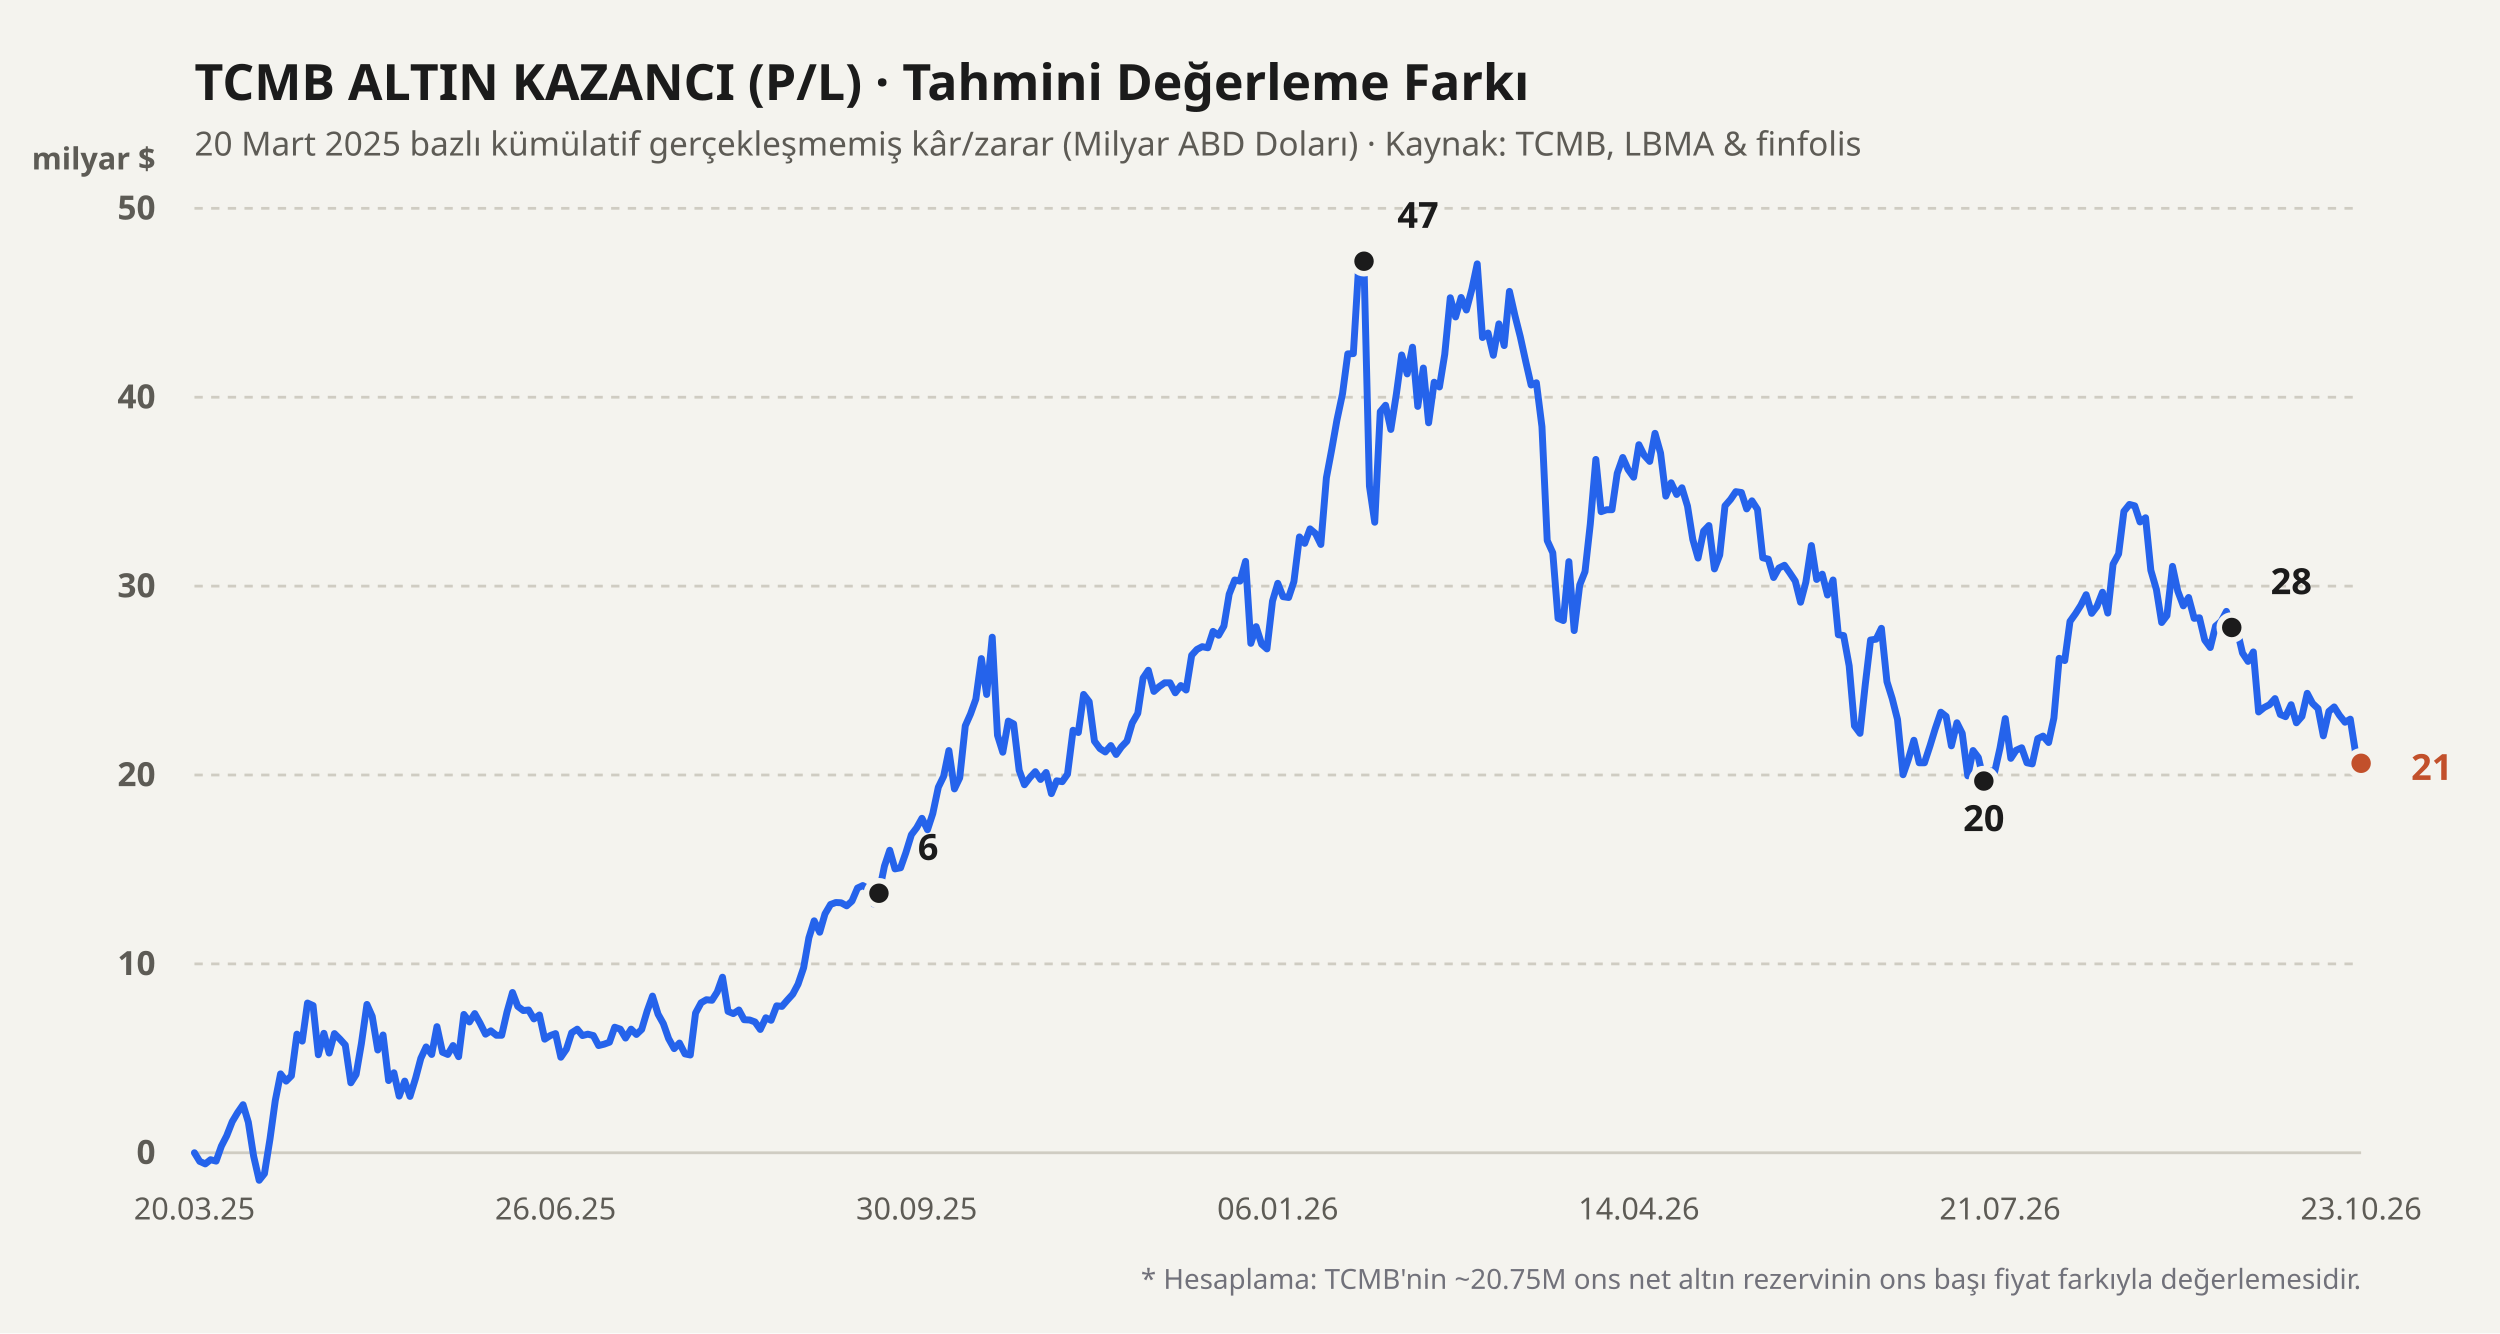
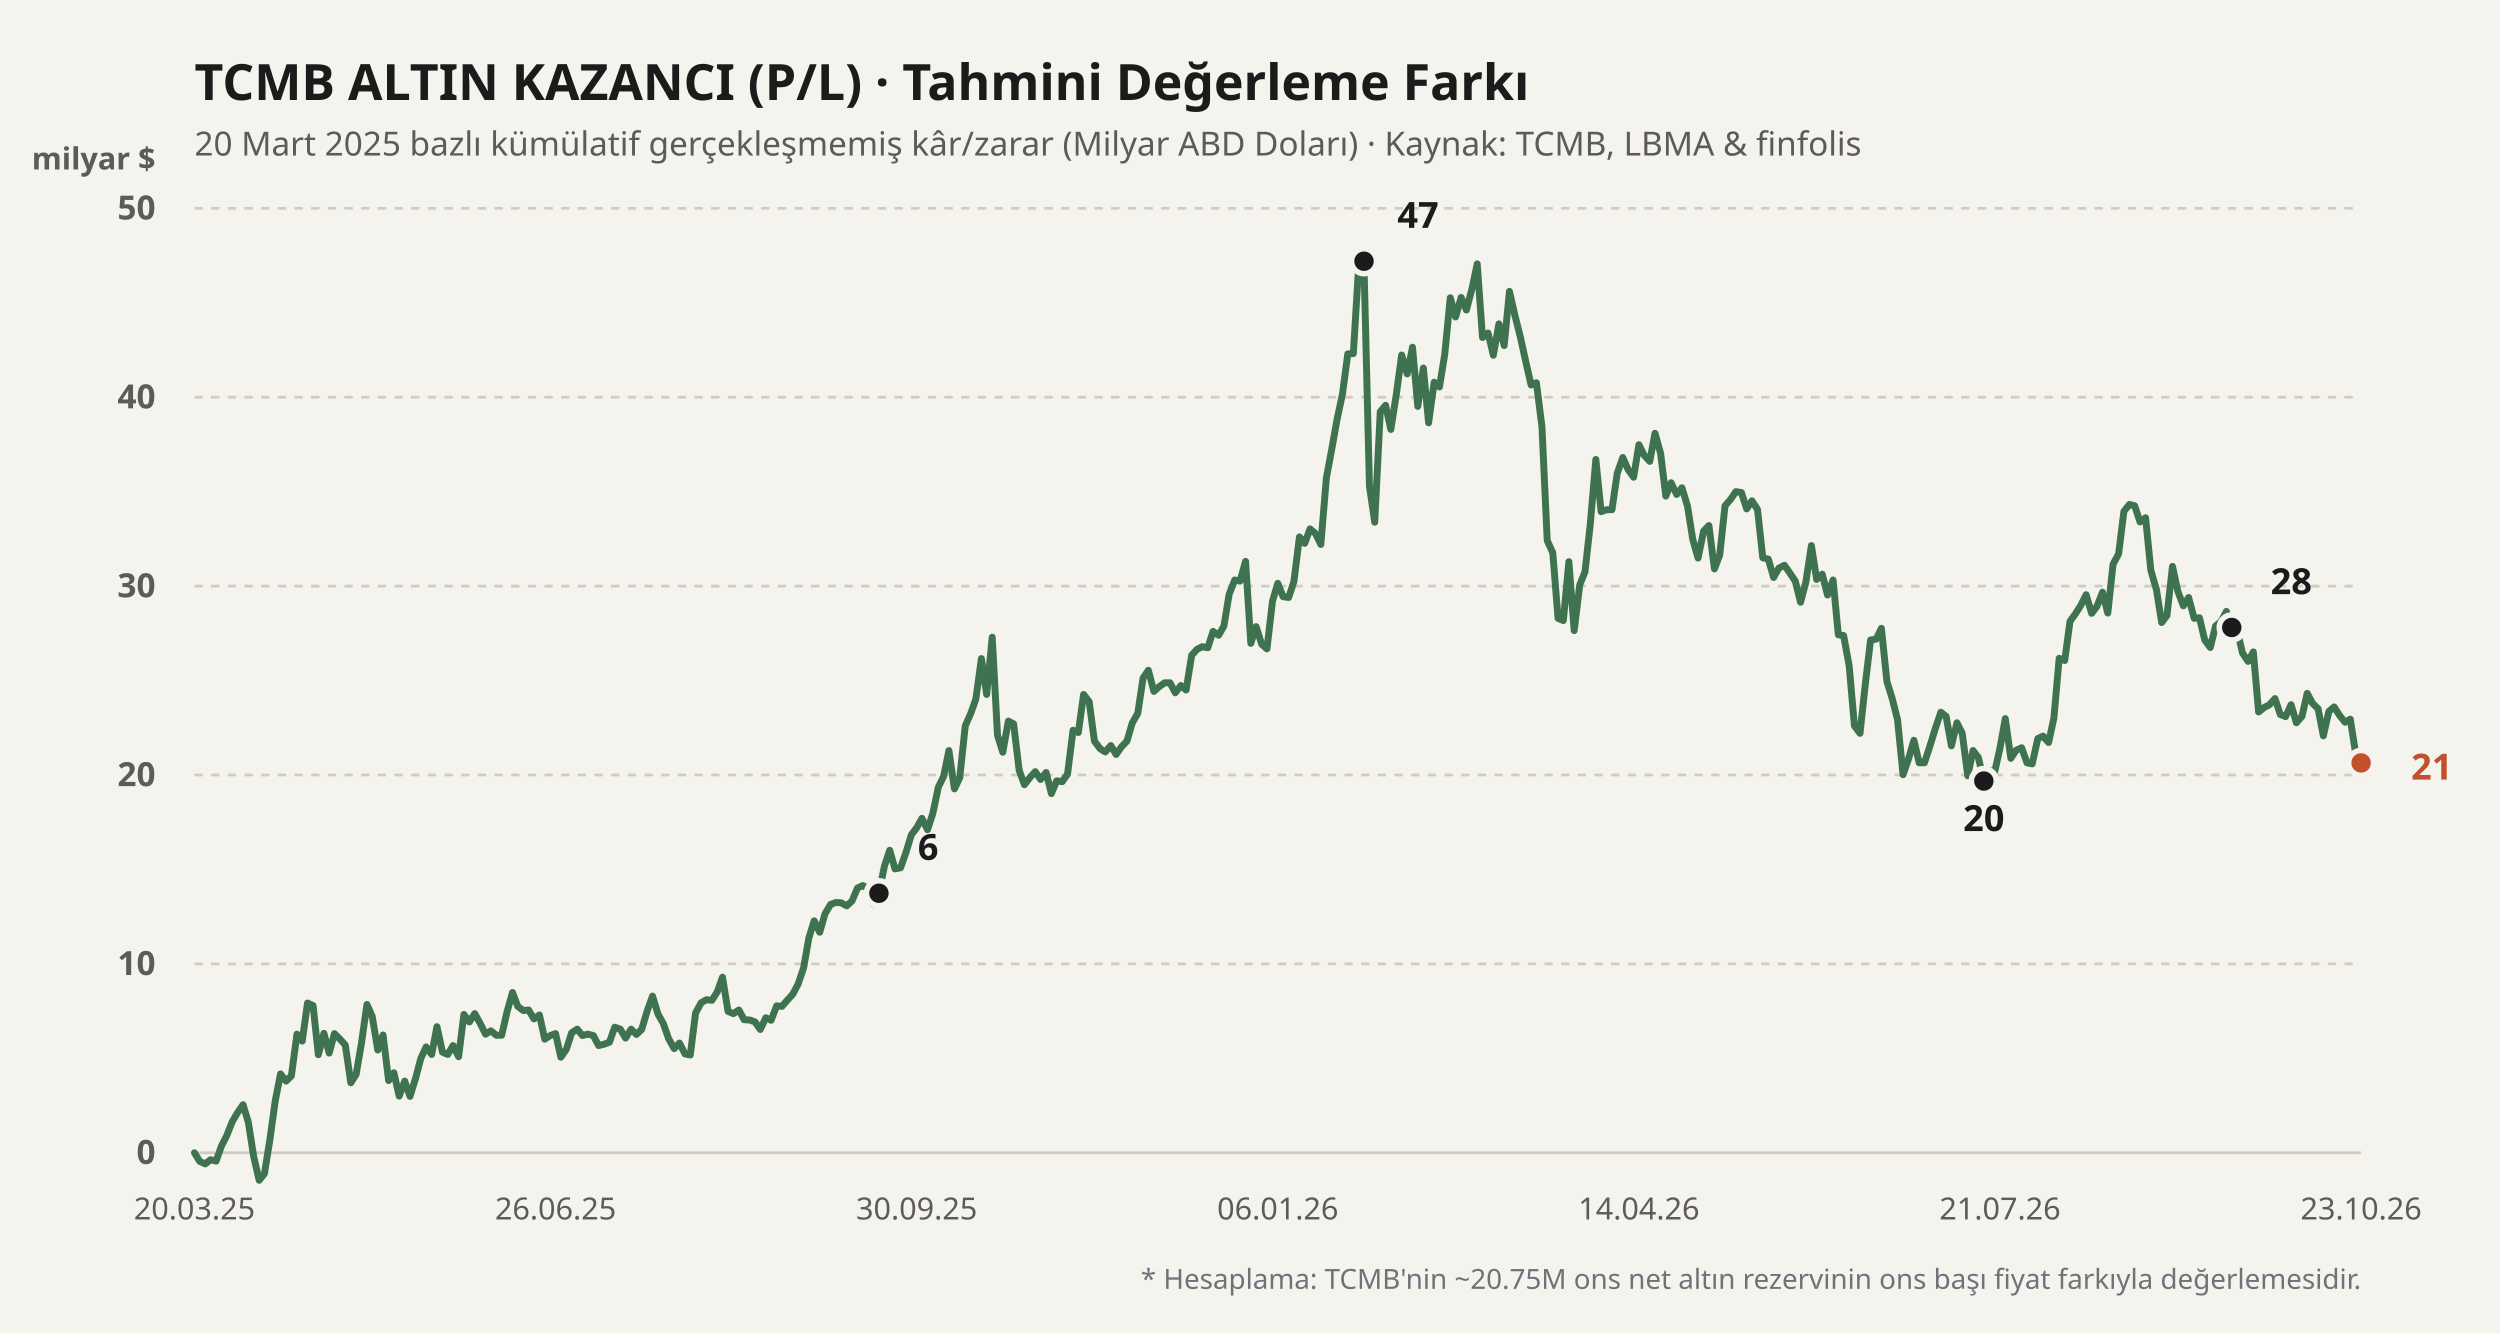
<svg xmlns="http://www.w3.org/2000/svg" viewBox="0 0 900 480" width="100%" height="100%">
  <rect width="900" height="480" fill="#f4f3ee" />
  <text x="70" y="36" fill="#1b1b1b" font-size="18" font-weight="700" font-family="'Bricolage Grotesque', system-ui, sans-serif">
    TCMB ALTIN KAZANCI (P/L) · Tahmini Değerleme Farkı
  </text>
  <text x="70" y="56" fill="#5d5b55" font-size="12" font-family="'Bricolage Grotesque', system-ui, sans-serif">
    20 Mart 2025 bazlı kümülatif gerçekleşmemiş kâr/zarar (Milyar ABD Doları) · Kaynak: TCMB, LBMA &amp; finfolis
  </text>
  <text x="56" y="61" fill="#5d5b55" font-size="11" font-weight="600" font-family="'Bricolage Grotesque', system-ui, sans-serif" text-anchor="end">milyar $</text>
  <line x1="70" y1="415" x2="850" y2="415" stroke="#cfccc2" stroke-width="1" stroke-dasharray="none" />
  <text x="56" y="419" fill="#5d5b55" font-size="12" font-family="'Bricolage Grotesque', system-ui, sans-serif" text-anchor="end" font-weight="600">0</text>
  <line x1="70" y1="347" x2="850" y2="347" stroke="#cfccc2" stroke-width="1" stroke-dasharray="3,3" />
  <text x="56" y="351" fill="#5d5b55" font-size="12" font-family="'Bricolage Grotesque', system-ui, sans-serif" text-anchor="end" font-weight="600">10</text>
  <line x1="70" y1="279" x2="850" y2="279" stroke="#cfccc2" stroke-width="1" stroke-dasharray="3,3" />
  <text x="56" y="283" fill="#5d5b55" font-size="12" font-family="'Bricolage Grotesque', system-ui, sans-serif" text-anchor="end" font-weight="600">20</text>
  <line x1="70" y1="211" x2="850" y2="211" stroke="#cfccc2" stroke-width="1" stroke-dasharray="3,3" />
  <text x="56" y="215" fill="#5d5b55" font-size="12" font-family="'Bricolage Grotesque', system-ui, sans-serif" text-anchor="end" font-weight="600">30</text>
  <line x1="70" y1="143" x2="850" y2="143" stroke="#cfccc2" stroke-width="1" stroke-dasharray="3,3" />
  <text x="56" y="147" fill="#5d5b55" font-size="12" font-family="'Bricolage Grotesque', system-ui, sans-serif" text-anchor="end" font-weight="600">40</text>
  <line x1="70" y1="75" x2="850" y2="75" stroke="#cfccc2" stroke-width="1" stroke-dasharray="3,3" />
  <text x="56" y="79" fill="#5d5b55" font-size="12" font-family="'Bricolage Grotesque', system-ui, sans-serif" text-anchor="end" font-weight="600">50</text>
-   <polyline fill="none" stroke="#2563eb" stroke-width="2.5" stroke-linecap="round" stroke-linejoin="round" points="70.0,415.0 71.9,418.1 73.9,419.0 75.8,417.5 77.8,418.0 79.7,412.6 81.6,408.9 83.6,403.8 85.5,400.6 87.5,397.7 89.4,404.0 91.3,416.2 93.3,424.9 95.2,422.5 97.2,410.0 99.1,396.2 101.0,386.6 103.0,389.2 104.9,387.3 106.9,372.3 108.8,374.8 110.7,361.1 112.7,362.0 114.6,379.7 116.6,372.0 118.5,379.1 120.4,372.1 122.4,374.1 124.3,376.2 126.3,389.8 128.2,386.8 130.1,375.7 132.1,361.6 134.0,365.9 136.0,378.0 137.9,372.6 139.9,389.0 141.8,386.2 143.7,394.6 145.7,389.2 147.6,394.7 149.6,388.2 151.5,381.0 153.4,376.9 155.4,379.6 157.3,369.6 159.3,378.8 161.2,379.6 163.1,376.4 165.1,380.4 167.0,365.2 169.0,367.9 170.9,364.9 172.8,368.3 174.8,372.3 176.7,371.1 178.7,372.7 180.6,372.7 182.5,364.4 184.5,357.3 186.4,362.3 188.4,363.8 190.3,363.6 192.2,366.8 194.2,365.4 196.1,374.1 198.1,372.8 200.0,372.1 201.9,380.6 203.9,377.7 205.8,371.8 207.8,370.5 209.7,372.8 211.6,372.3 213.6,372.8 215.5,376.4 217.5,375.9 219.4,375.2 221.3,369.8 223.3,370.5 225.2,373.7 227.2,370.5 229.1,372.4 231.0,370.6 233.0,363.9 234.9,358.6 236.9,365.1 238.8,368.5 240.7,373.9 242.7,377.5 244.6,375.5 246.6,379.4 248.5,379.8 250.4,364.7 252.4,361.0 254.3,359.9 256.3,360.1 258.2,357.1 260.1,351.8 262.1,364.1 264.0,364.9 266.0,363.6 267.9,367.1 269.9,367.2 271.8,367.9 273.7,370.6 275.7,366.4 277.6,367.3 279.6,362.1 281.5,362.3 283.4,360.1 285.4,357.9 287.3,354.3 289.3,348.4 291.2,337.6 293.1,331.5 295.1,335.6 297.0,329.0 299.0,325.6 300.9,324.9 302.8,325.0 304.8,326.1 306.7,324.4 308.7,319.7 310.6,318.8 312.5,319.9 314.5,325.4 316.4,321.6 318.4,311.8 320.3,306.1 322.2,312.8 324.2,312.4 326.1,307.0 328.1,300.5 330.0,298.0 331.9,294.6 333.9,298.7 335.8,292.9 337.8,283.4 339.7,279.5 341.6,270.2 343.6,284.0 345.5,280.0 347.5,261.3 349.4,257.0 351.3,251.7 353.3,237.1 355.2,250.0 357.2,229.4 359.1,264.7 361.0,270.8 363.0,259.6 364.9,260.6 366.9,277.3 368.8,282.5 370.7,280.0 372.7,277.8 374.6,280.6 376.6,278.1 378.5,285.7 380.4,281.1 382.4,281.4 384.3,278.7 386.3,262.9 388.2,263.7 390.1,250.0 392.1,252.6 394.0,266.8 396.0,269.5 397.9,270.7 399.9,268.4 401.8,271.6 403.7,268.9 405.7,266.8 407.6,260.3 409.6,256.8 411.5,244.1 413.4,241.3 415.4,248.9 417.3,247.2 419.3,245.8 421.2,245.8 423.1,249.4 425.1,246.8 427.0,248.4 429.0,235.9 430.9,233.8 432.8,232.8 434.8,233.2 436.7,227.3 438.7,228.7 440.6,225.4 442.5,213.9 444.5,208.8 446.4,209.2 448.4,202.1 450.3,231.6 452.2,225.6 454.2,231.9 456.1,233.6 458.1,216.4 460.0,210.0 461.9,214.8 463.9,215.1 465.8,209.4 467.8,193.3 469.7,195.6 471.6,190.4 473.6,192.1 475.5,196.0 477.5,172.0 479.4,161.9 481.3,151.2 483.3,141.8 485.2,127.4 487.2,127.3 489.1,96.1 491.0,94.0 493.0,175.0 494.9,188.0 496.9,148.2 498.8,145.9 500.7,154.6 502.7,141.8 504.6,127.8 506.6,134.6 508.5,125.0 510.4,146.3 512.4,132.5 514.3,152.2 516.3,137.6 518.2,139.3 520.1,127.6 522.1,107.2 524.0,114.1 526.0,107.1 527.9,111.6 529.9,104.0 531.8,95.0 533.7,121.5 535.7,119.9 537.6,127.9 539.6,116.6 541.5,124.4 543.4,104.9 545.4,113.7 547.3,121.2 549.3,130.3 551.2,138.6 553.1,137.8 555.1,153.6 557.0,194.6 559.0,199.0 560.9,222.6 562.8,223.4 564.8,202.2 566.7,227.0 568.7,210.6 570.6,205.8 572.5,188.7 574.5,165.4 576.4,184.2 578.4,183.5 580.3,183.5 582.2,170.4 584.2,164.7 586.1,169.0 588.1,171.8 590.0,160.1 591.9,163.9 593.9,166.1 595.8,156.0 597.8,163.1 599.7,178.6 601.6,173.8 603.6,178.0 605.5,175.6 607.5,182.2 609.4,194.2 611.3,200.9 613.3,191.2 615.2,189.2 617.2,204.8 619.1,199.8 621.0,182.1 623.0,179.8 624.9,177.0 626.9,177.3 628.8,183.2 630.7,180.3 632.7,183.4 634.6,200.8 636.6,201.3 638.5,207.9 640.4,204.5 642.4,203.5 644.3,206.2 646.3,209.2 648.2,216.8 650.1,209.6 652.1,196.4 654.0,208.6 656.0,206.7 657.9,214.2 659.9,208.8 661.8,228.5 663.7,228.8 665.7,239.7 667.6,261.3 669.6,264.0 671.5,246.4 673.4,230.4 675.4,230.1 677.3,226.2 679.3,245.4 681.2,251.5 683.1,259.0 685.1,278.9 687.0,273.4 689.0,266.5 690.9,274.6 692.8,274.6 694.8,268.5 696.7,262.3 698.7,256.4 700.6,257.9 702.5,268.5 704.5,260.2 706.4,264.0 708.4,279.3 710.3,270.2 712.2,272.7 714.2,281.2 716.1,277.4 718.1,277.8 720.0,269.3 721.9,258.7 723.9,273.0 725.8,270.1 727.8,269.2 729.7,274.6 731.6,275.0 733.6,265.9 735.5,265.0 737.5,267.3 739.4,258.5 741.3,237.0 743.3,237.8 745.2,223.7 747.2,220.9 749.1,217.9 751.0,214.1 753.0,220.8 754.9,218.3 756.9,213.2 758.8,220.7 760.7,203.1 762.7,199.4 764.6,184.1 766.6,181.6 768.5,182.1 770.4,187.9 772.4,186.4 774.3,205.3 776.3,212.2 778.2,224.1 780.1,221.6 782.1,203.9 784.0,212.8 786.0,218.1 787.9,215.1 789.9,222.6 791.8,222.4 793.7,230.4 795.7,233.1 797.6,225.4 799.6,223.7 801.5,220.1 803.4,225.9 805.4,227.0 807.3,235.1 809.3,238.1 811.2,234.7 813.1,256.3 815.1,254.7 817.0,253.7 819.0,251.5 820.9,257.2 822.8,258.0 824.8,253.7 826.7,260.2 828.7,257.9 830.6,249.6 832.5,253.2 834.5,255.1 836.4,264.9 838.4,256.1 840.3,254.5 842.2,257.5 844.2,260.0 846.1,258.9 848.1,271.6 850.0,274.8" />
+   <defs>
+     <linearGradient id="altin-grad" x1="0" y1="0" x2="0" y2="1">
+       <stop offset="0%" stop-color="#3f7350" stop-opacity="0.25" />
+       <stop offset="100%" stop-color="#3f7350" stop-opacity="0.02" />
+     </linearGradient>
+   </defs>
+   <polyline fill="none" stroke="#3f7350" stroke-width="2.5" stroke-linecap="round" stroke-linejoin="round" points="70.0,415.0 71.9,418.1 73.9,419.0 75.8,417.5 77.8,418.0 79.7,412.6 81.6,408.9 83.6,403.8 85.5,400.6 87.5,397.7 89.4,404.0 91.3,416.2 93.3,424.9 95.2,422.5 97.2,410.0 99.1,396.2 101.0,386.6 103.0,389.2 104.9,387.3 106.9,372.3 108.8,374.8 110.7,361.1 112.7,362.0 114.6,379.7 116.6,372.0 118.5,379.1 120.4,372.1 122.4,374.1 124.3,376.2 126.3,389.8 128.2,386.8 130.1,375.7 132.1,361.6 134.0,365.9 136.0,378.0 137.9,372.6 139.9,389.0 141.8,386.2 143.7,394.6 145.7,389.2 147.6,394.7 149.6,388.2 151.5,381.0 153.4,376.9 155.4,379.6 157.3,369.6 159.3,378.8 161.2,379.6 163.1,376.4 165.1,380.4 167.0,365.2 169.0,367.9 170.9,364.9 172.8,368.3 174.8,372.3 176.7,371.1 178.7,372.7 180.6,372.7 182.5,364.4 184.5,357.3 186.4,362.3 188.4,363.8 190.3,363.6 192.2,366.8 194.2,365.4 196.1,374.1 198.1,372.8 200.0,372.1 201.9,380.6 203.9,377.7 205.8,371.8 207.8,370.5 209.7,372.8 211.6,372.3 213.6,372.8 215.5,376.4 217.5,375.9 219.4,375.2 221.3,369.8 223.3,370.5 225.2,373.7 227.2,370.5 229.1,372.4 231.0,370.6 233.0,363.9 234.9,358.6 236.9,365.1 238.8,368.5 240.7,373.9 242.7,377.5 244.6,375.5 246.6,379.4 248.5,379.8 250.4,364.7 252.4,361.0 254.3,359.9 256.3,360.1 258.2,357.1 260.1,351.8 262.1,364.1 264.0,364.9 266.0,363.6 267.9,367.1 269.9,367.2 271.8,367.9 273.7,370.6 275.7,366.4 277.6,367.3 279.6,362.1 281.5,362.3 283.4,360.1 285.4,357.9 287.3,354.3 289.3,348.4 291.2,337.6 293.1,331.5 295.1,335.6 297.0,329.0 299.0,325.6 300.9,324.9 302.8,325.0 304.8,326.1 306.7,324.4 308.7,319.7 310.6,318.8 312.5,319.9 314.5,325.4 316.4,321.6 318.4,311.8 320.3,306.1 322.2,312.8 324.2,312.4 326.1,307.0 328.1,300.5 330.0,298.0 331.9,294.6 333.9,298.7 335.8,292.9 337.8,283.4 339.7,279.5 341.6,270.2 343.6,284.0 345.5,280.0 347.5,261.3 349.4,257.0 351.3,251.7 353.3,237.1 355.2,250.0 357.2,229.4 359.1,264.7 361.0,270.8 363.0,259.6 364.9,260.6 366.9,277.3 368.8,282.5 370.7,280.0 372.7,277.8 374.6,280.6 376.6,278.1 378.5,285.7 380.4,281.1 382.4,281.4 384.3,278.7 386.3,262.9 388.2,263.7 390.1,250.0 392.1,252.6 394.0,266.8 396.0,269.5 397.9,270.7 399.9,268.4 401.8,271.6 403.7,268.9 405.7,266.8 407.6,260.3 409.6,256.8 411.5,244.1 413.4,241.3 415.4,248.9 417.3,247.2 419.3,245.8 421.2,245.8 423.1,249.4 425.1,246.8 427.0,248.4 429.0,235.9 430.9,233.8 432.8,232.8 434.8,233.2 436.7,227.3 438.7,228.7 440.6,225.4 442.5,213.9 444.5,208.8 446.4,209.2 448.4,202.1 450.3,231.6 452.2,225.6 454.2,231.9 456.1,233.6 458.1,216.4 460.0,210.0 461.9,214.8 463.9,215.1 465.8,209.4 467.8,193.3 469.7,195.6 471.6,190.4 473.6,192.1 475.5,196.0 477.5,172.0 479.4,161.9 481.3,151.2 483.3,141.8 485.2,127.4 487.2,127.3 489.1,96.1 491.0,94.0 493.0,175.0 494.9,188.0 496.9,148.2 498.8,145.9 500.7,154.6 502.7,141.8 504.6,127.8 506.6,134.6 508.5,125.0 510.4,146.3 512.4,132.5 514.3,152.2 516.3,137.6 518.2,139.3 520.1,127.6 522.1,107.2 524.0,114.1 526.0,107.1 527.9,111.6 529.9,104.0 531.8,95.0 533.7,121.5 535.7,119.9 537.6,127.9 539.6,116.6 541.5,124.4 543.4,104.9 545.4,113.7 547.3,121.2 549.3,130.3 551.2,138.6 553.1,137.8 555.1,153.6 557.0,194.6 559.0,199.0 560.9,222.6 562.8,223.4 564.8,202.2 566.7,227.0 568.7,210.6 570.6,205.8 572.5,188.7 574.5,165.4 576.4,184.2 578.4,183.5 580.3,183.5 582.2,170.4 584.2,164.7 586.1,169.0 588.1,171.8 590.0,160.1 591.9,163.9 593.9,166.1 595.8,156.0 597.8,163.1 599.7,178.6 601.6,173.8 603.6,178.0 605.5,175.6 607.5,182.2 609.4,194.2 611.3,200.9 613.3,191.2 615.2,189.2 617.2,204.8 619.1,199.8 621.0,182.1 623.0,179.8 624.9,177.0 626.9,177.3 628.8,183.2 630.7,180.3 632.7,183.4 634.6,200.8 636.6,201.3 638.5,207.9 640.4,204.5 642.4,203.5 644.3,206.2 646.3,209.2 648.2,216.8 650.1,209.6 652.1,196.4 654.0,208.6 656.0,206.7 657.9,214.2 659.9,208.8 661.8,228.5 663.7,228.8 665.7,239.7 667.6,261.3 669.6,264.0 671.5,246.4 673.4,230.4 675.4,230.1 677.3,226.2 679.3,245.4 681.2,251.5 683.1,259.0 685.1,278.9 687.0,273.4 689.0,266.5 690.9,274.6 692.8,274.6 694.8,268.5 696.7,262.3 698.7,256.4 700.6,257.9 702.5,268.5 704.5,260.2 706.4,264.0 708.4,279.3 710.3,270.2 712.2,272.7 714.2,281.2 716.1,277.4 718.1,277.8 720.0,269.3 721.9,258.7 723.9,273.0 725.8,270.1 727.8,269.2 729.7,274.6 731.6,275.0 733.6,265.9 735.5,265.0 737.5,267.3 739.4,258.5 741.3,237.0 743.3,237.8 745.2,223.7 747.2,220.9 749.1,217.9 751.0,214.1 753.0,220.8 754.9,218.3 756.9,213.2 758.8,220.7 760.7,203.1 762.7,199.4 764.6,184.1 766.6,181.6 768.5,182.1 770.4,187.9 772.4,186.4 774.3,205.3 776.3,212.2 778.2,224.1 780.1,221.6 782.1,203.9 784.0,212.8 786.0,218.1 787.9,215.1 789.9,222.6 791.8,222.4 793.7,230.4 795.7,233.1 797.6,225.4 799.6,223.7 801.5,220.1 803.4,225.9 805.4,227.0 807.3,235.1 809.3,238.1 811.2,234.7 813.1,256.3 815.1,254.7 817.0,253.7 819.0,251.5 820.9,257.2 822.8,258.0 824.8,253.7 826.7,260.2 828.7,257.9 830.6,249.6 832.5,253.2 834.5,255.1 836.4,264.9 838.4,256.1 840.3,254.5 842.2,257.5 844.2,260.0 846.1,258.9 848.1,271.6 850.0,274.6" />
  <circle cx="316.418" cy="321.568" r="4.5" fill="#1b1b1b" stroke="#f4f3ee" stroke-width="2" />
  <text x="330.418" y="309.568" fill="#1b1b1b" font-weight="700" font-size="13" font-family="'Bricolage Grotesque', system-ui, sans-serif" text-anchor="start">6</text>
  <circle cx="491.045" cy="94.04" r="4.5" fill="#1b1b1b" stroke="#f4f3ee" stroke-width="2" />
  <text x="503.045" y="82.04" fill="#1b1b1b" font-weight="700" font-size="13" font-family="'Bricolage Grotesque', system-ui, sans-serif" text-anchor="start">47</text>
  <circle cx="714.179" cy="281.176" r="4.5" fill="#1b1b1b" stroke="#f4f3ee" stroke-width="2" />
  <text x="714.179" y="299.176" fill="#1b1b1b" font-weight="700" font-size="13" font-family="'Bricolage Grotesque', system-ui, sans-serif" text-anchor="middle">20</text>
  <circle cx="803.433" cy="225.892" r="4.5" fill="#1b1b1b" stroke="#f4f3ee" stroke-width="2" />
  <text x="817.433" y="213.892" fill="#1b1b1b" font-weight="700" font-size="13" font-family="'Bricolage Grotesque', system-ui, sans-serif" text-anchor="start">28</text>
-   <circle cx="850" cy="274.784" r="4.5" fill="#c2502b" stroke="#f4f3ee" stroke-width="2" />
-   <text x="868" y="280.784" fill="#c2502b" font-weight="700" font-size="13" font-family="'Bricolage Grotesque', system-ui, sans-serif" text-anchor="start">21</text>
+   <circle cx="850" cy="274.648" r="4.5" fill="#c2502b" stroke="#f4f3ee" stroke-width="2" />
+   <text x="868" y="280.648" fill="#c2502b" font-weight="700" font-size="13" font-family="'Bricolage Grotesque', system-ui, sans-serif" text-anchor="start">21</text>
  <text x="70" y="439" fill="#5d5b55" font-size="11" font-family="'Bricolage Grotesque', system-ui, sans-serif" text-anchor="middle">20.03.25</text>
  <text x="200" y="439" fill="#5d5b55" font-size="11" font-family="'Bricolage Grotesque', system-ui, sans-serif" text-anchor="middle">26.06.25</text>
  <text x="330" y="439" fill="#5d5b55" font-size="11" font-family="'Bricolage Grotesque', system-ui, sans-serif" text-anchor="middle">30.09.25</text>
  <text x="460" y="439" fill="#5d5b55" font-size="11" font-family="'Bricolage Grotesque', system-ui, sans-serif" text-anchor="middle">06.01.26</text>
  <text x="590" y="439" fill="#5d5b55" font-size="11" font-family="'Bricolage Grotesque', system-ui, sans-serif" text-anchor="middle">14.04.26</text>
  <text x="720" y="439" fill="#5d5b55" font-size="11" font-family="'Bricolage Grotesque', system-ui, sans-serif" text-anchor="middle">21.07.26</text>
  <text x="850" y="439" fill="#5d5b55" font-size="11" font-family="'Bricolage Grotesque', system-ui, sans-serif" text-anchor="middle">23.10.26</text>
  <text x="850" y="464" fill="#71717a" font-size="10" font-family="'Bricolage Grotesque', system-ui, sans-serif" text-anchor="end">
    * Hesaplama: TCMB'nin ~20.75M ons net altın rezervinin ons başı fiyat farkıyla değerlemesidir.
  </text>
</svg>
